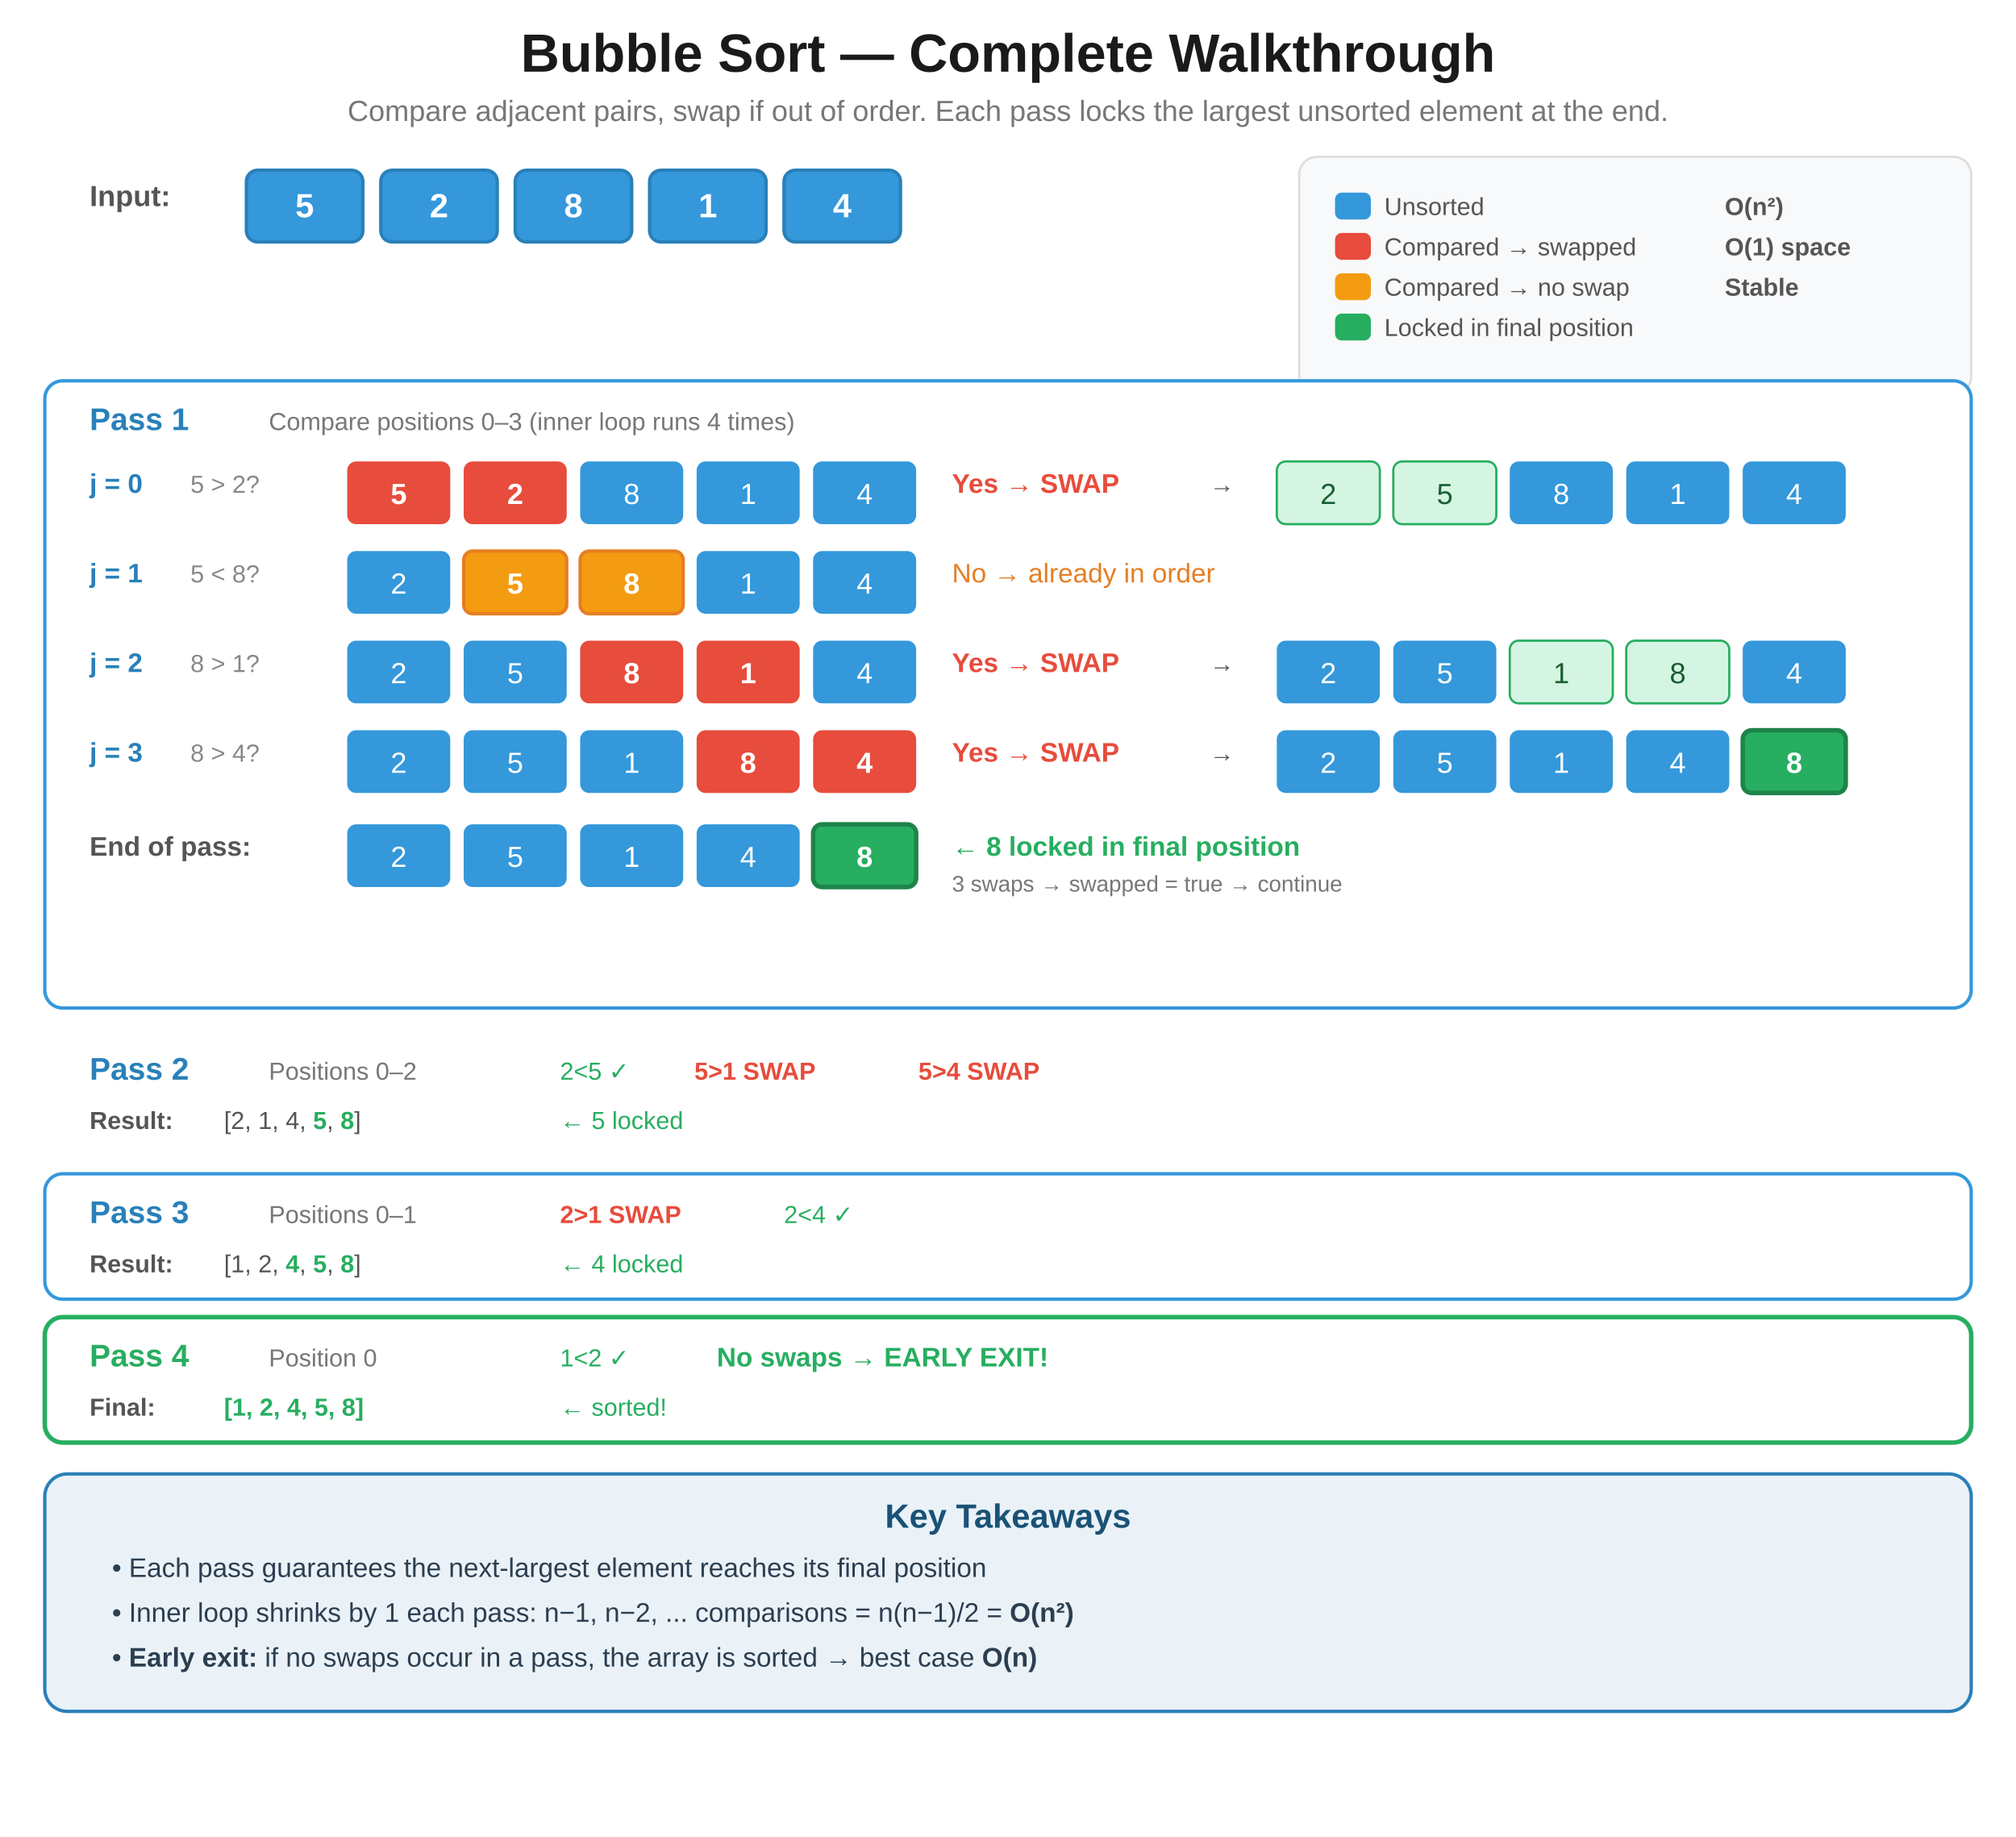
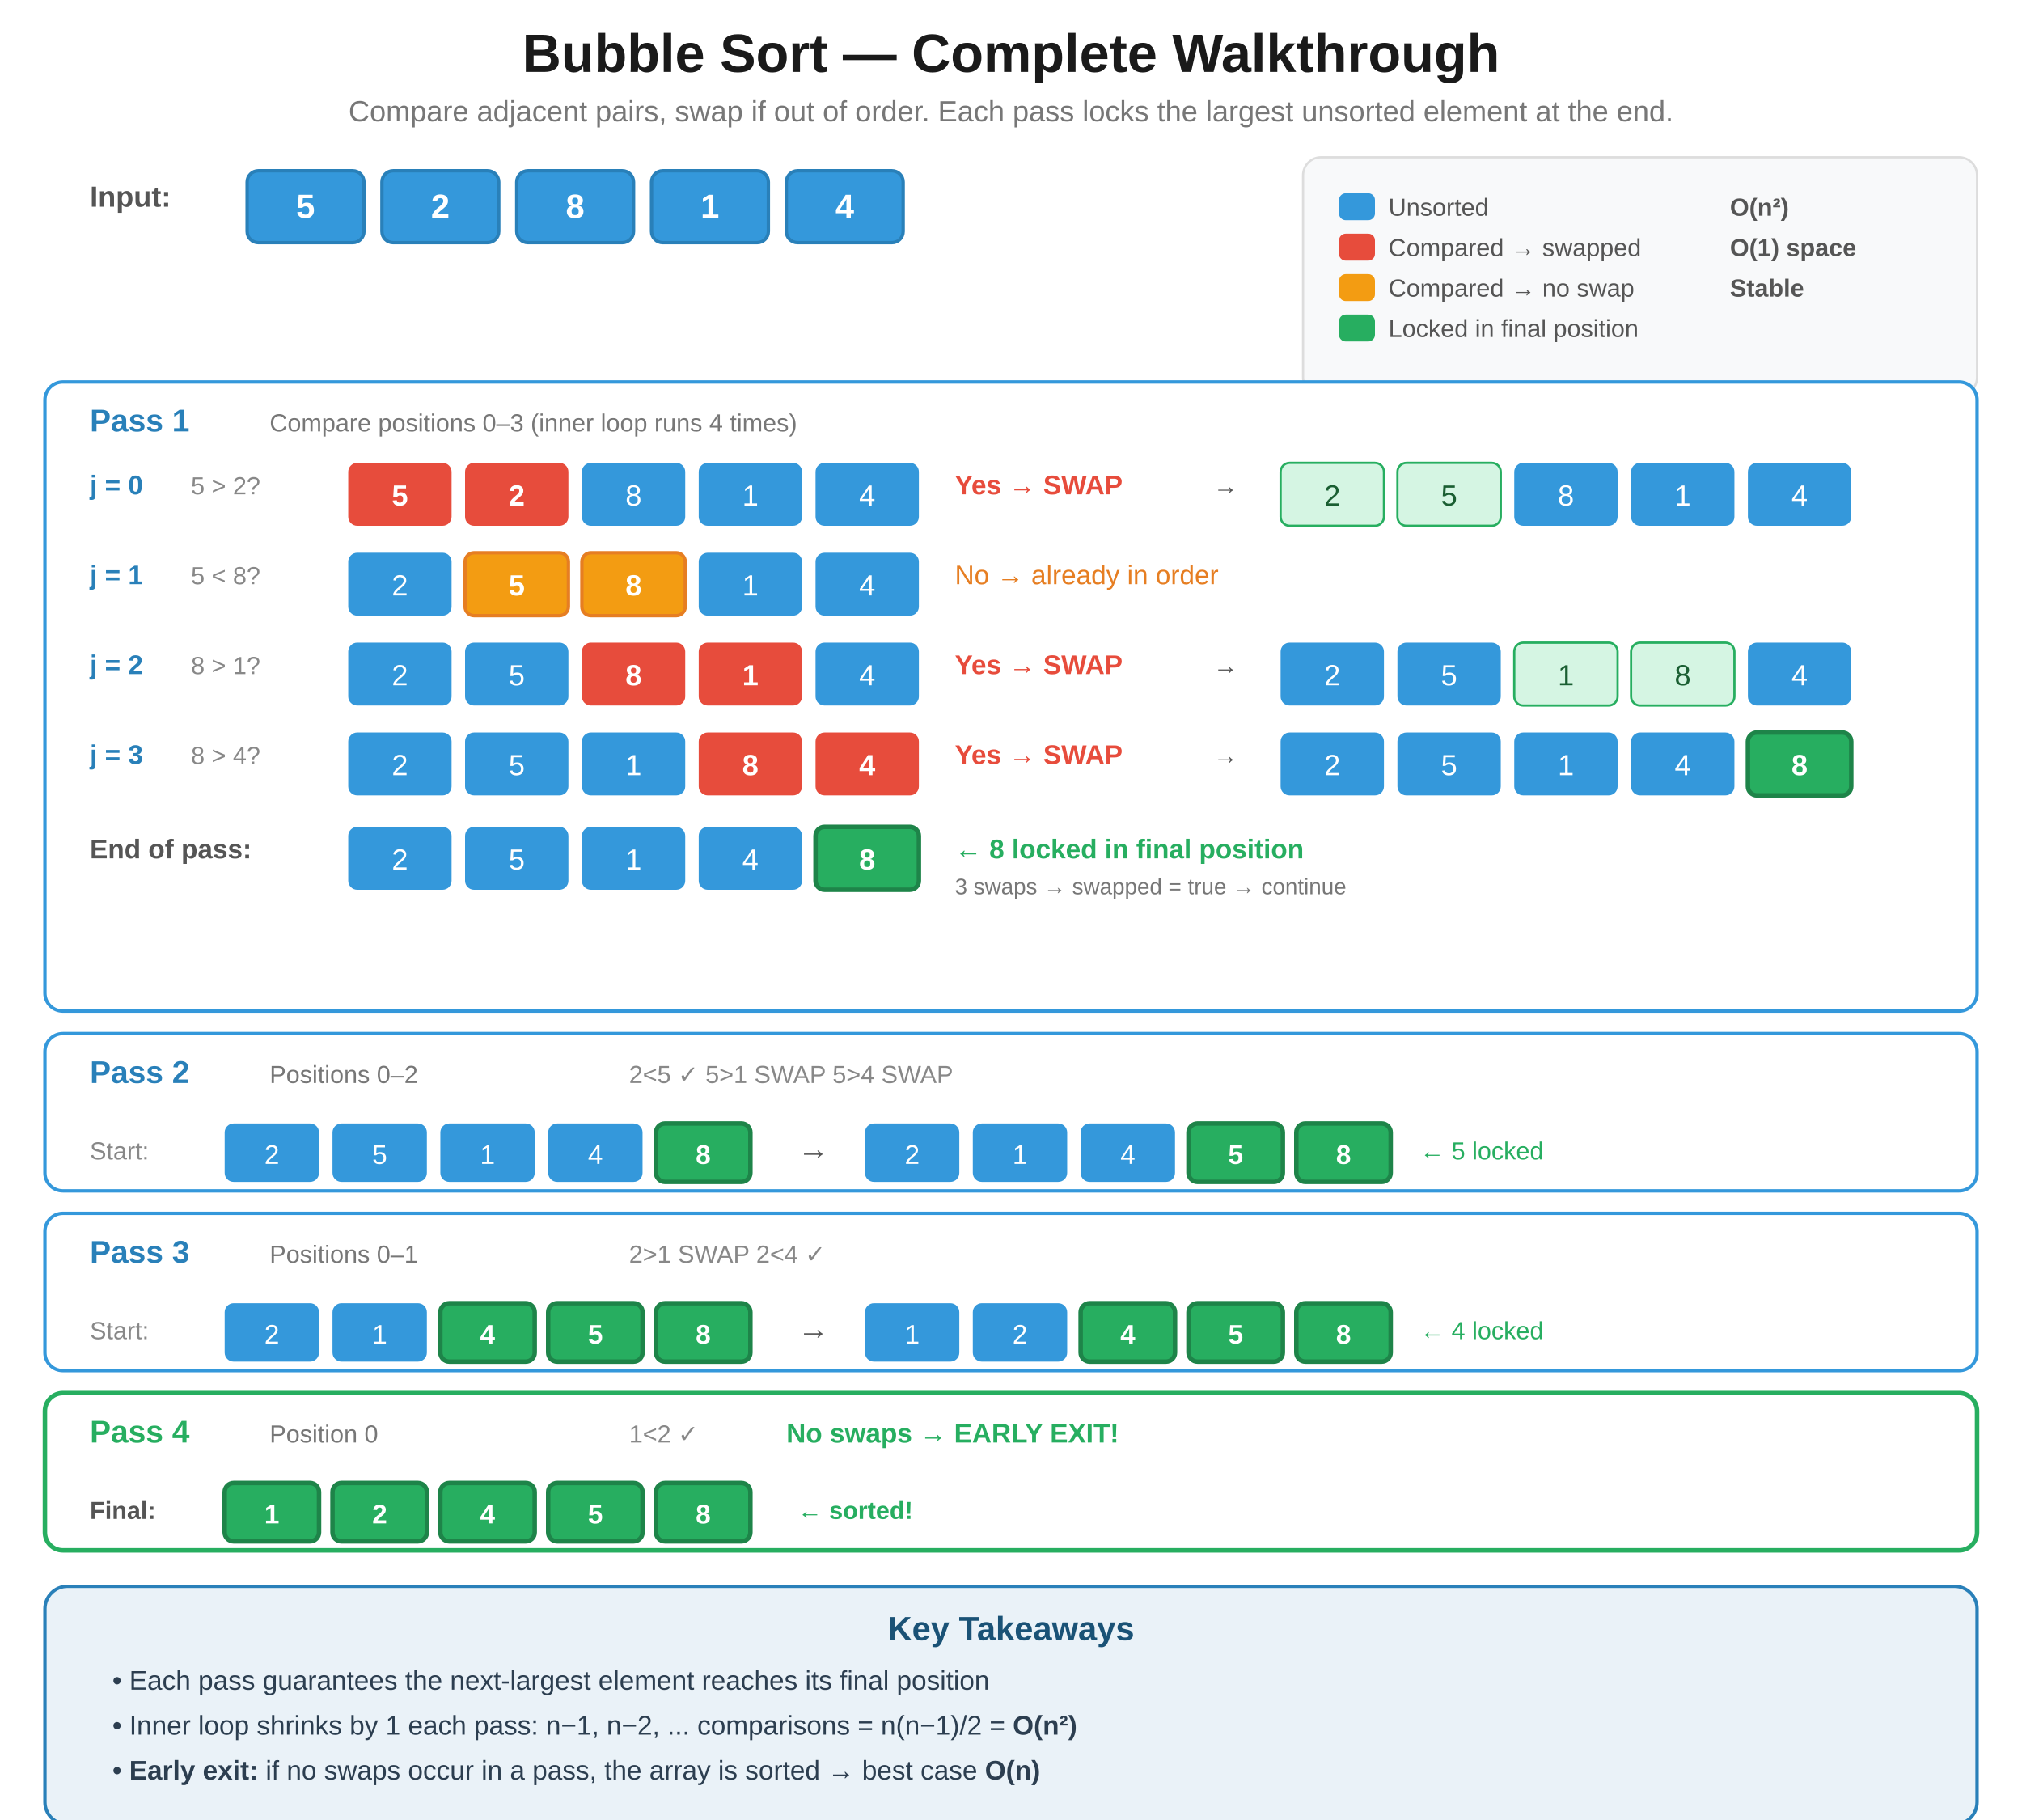
- <svg xmlns="http://www.w3.org/2000/svg" viewBox="0 0 900 820" font-family="'Segoe UI', Arial, sans-serif">
+ <svg xmlns="http://www.w3.org/2000/svg" viewBox="0 0 900 810" font-family="'Segoe UI', Arial, sans-serif">
  <rect width="100%" height="100%" fill="white" />
  <text x="450" y="32" text-anchor="middle" fill="#1a1a1a" font-size="24" font-weight="bold">Bubble Sort — Complete Walkthrough</text>
  <text x="450" y="54" text-anchor="middle" fill="#777" font-size="13">Compare adjacent pairs, swap if out of order. Each pass locks the largest unsorted element at the end.</text>
  <rect x="580" y="70" width="300" height="106" rx="8" fill="#f8f9fa" stroke="#ddd" stroke-width="1" />
  <rect x="596" y="86" width="16" height="12" rx="3" fill="#3498db" />
  <text x="618" y="96" fill="#555" font-size="11">Unsorted</text>
  <rect x="596" y="104" width="16" height="12" rx="3" fill="#e74c3c" />
  <text x="618" y="114" fill="#555" font-size="11">Compared → swapped</text>
  <rect x="596" y="122" width="16" height="12" rx="3" fill="#f39c12" />
  <text x="618" y="132" fill="#555" font-size="11">Compared → no swap</text>
  <rect x="596" y="140" width="16" height="12" rx="3" fill="#27ae60" />
  <text x="618" y="150" fill="#555" font-size="11">Locked in final position</text>
  <text x="770" y="96" fill="#555" font-size="11" font-weight="bold">O(n²)</text>
  <text x="770" y="114" fill="#555" font-size="11" font-weight="bold">O(1) space</text>
  <text x="770" y="132" fill="#555" font-size="11" font-weight="bold">Stable</text>
  <text x="40" y="92" fill="#555" font-size="13" font-weight="bold">Input:</text>
  <rect x="110" y="76" width="52" height="32" rx="5" fill="#3498db" stroke="#2980b9" stroke-width="1.5" />
  <text x="136" y="97" text-anchor="middle" fill="#fff" font-size="15" font-weight="bold">5</text>
  <rect x="170" y="76" width="52" height="32" rx="5" fill="#3498db" stroke="#2980b9" stroke-width="1.5" />
  <text x="196" y="97" text-anchor="middle" fill="#fff" font-size="15" font-weight="bold">2</text>
  <rect x="230" y="76" width="52" height="32" rx="5" fill="#3498db" stroke="#2980b9" stroke-width="1.5" />
  <text x="256" y="97" text-anchor="middle" fill="#fff" font-size="15" font-weight="bold">8</text>
  <rect x="290" y="76" width="52" height="32" rx="5" fill="#3498db" stroke="#2980b9" stroke-width="1.5" />
  <text x="316" y="97" text-anchor="middle" fill="#fff" font-size="15" font-weight="bold">1</text>
  <rect x="350" y="76" width="52" height="32" rx="5" fill="#3498db" stroke="#2980b9" stroke-width="1.5" />
  <text x="376" y="97" text-anchor="middle" fill="#fff" font-size="15" font-weight="bold">4</text>
  <rect x="20" y="170" width="860" height="280" rx="8" fill="#fff" stroke="#3498db" stroke-width="1.5" />
  <text x="40" y="192" fill="#2980b9" font-size="14" font-weight="bold">Pass 1</text>
  <text x="120" y="192" fill="#777" font-size="11">Compare positions 0–3 (inner loop runs 4 times)</text>
  <text x="40" y="220" fill="#2980b9" font-size="12" font-weight="bold">j = 0</text>
  <text x="85" y="220" fill="#888" font-size="11">5 &gt; 2?</text>
  <rect x="155" y="206" width="46" height="28" rx="4" fill="#e74c3c" />
  <text x="178" y="225" text-anchor="middle" fill="#fff" font-size="13" font-weight="bold">5</text>
  <rect x="207" y="206" width="46" height="28" rx="4" fill="#e74c3c" />
  <text x="230" y="225" text-anchor="middle" fill="#fff" font-size="13" font-weight="bold">2</text>
  <rect x="259" y="206" width="46" height="28" rx="4" fill="#3498db" />
  <text x="282" y="225" text-anchor="middle" fill="#fff" font-size="13">8</text>
  <rect x="311" y="206" width="46" height="28" rx="4" fill="#3498db" />
  <text x="334" y="225" text-anchor="middle" fill="#fff" font-size="13">1</text>
  <rect x="363" y="206" width="46" height="28" rx="4" fill="#3498db" />
  <text x="386" y="225" text-anchor="middle" fill="#fff" font-size="13">4</text>
  <text x="425" y="220" fill="#e74c3c" font-size="12" font-weight="bold">Yes → SWAP</text>
  <text x="540" y="220" fill="#555" font-size="11">→</text>
  <rect x="570" y="206" width="46" height="28" rx="4" fill="#d5f5e3" stroke="#27ae60" stroke-width="1" />
  <text x="593" y="225" text-anchor="middle" fill="#1a5e32" font-size="13">2</text>
  <rect x="622" y="206" width="46" height="28" rx="4" fill="#d5f5e3" stroke="#27ae60" stroke-width="1" />
  <text x="645" y="225" text-anchor="middle" fill="#1a5e32" font-size="13">5</text>
  <rect x="674" y="206" width="46" height="28" rx="4" fill="#3498db" />
  <text x="697" y="225" text-anchor="middle" fill="#fff" font-size="13">8</text>
  <rect x="726" y="206" width="46" height="28" rx="4" fill="#3498db" />
  <text x="749" y="225" text-anchor="middle" fill="#fff" font-size="13">1</text>
  <rect x="778" y="206" width="46" height="28" rx="4" fill="#3498db" />
  <text x="801" y="225" text-anchor="middle" fill="#fff" font-size="13">4</text>
  <text x="40" y="260" fill="#2980b9" font-size="12" font-weight="bold">j = 1</text>
  <text x="85" y="260" fill="#888" font-size="11">5 &lt; 8?</text>
  <rect x="155" y="246" width="46" height="28" rx="4" fill="#3498db" />
  <text x="178" y="265" text-anchor="middle" fill="#fff" font-size="13">2</text>
  <rect x="207" y="246" width="46" height="28" rx="4" fill="#f39c12" stroke="#e67e22" stroke-width="1.5" />
  <text x="230" y="265" text-anchor="middle" fill="#fff" font-size="13" font-weight="bold">5</text>
  <rect x="259" y="246" width="46" height="28" rx="4" fill="#f39c12" stroke="#e67e22" stroke-width="1.5" />
  <text x="282" y="265" text-anchor="middle" fill="#fff" font-size="13" font-weight="bold">8</text>
  <rect x="311" y="246" width="46" height="28" rx="4" fill="#3498db" />
  <text x="334" y="265" text-anchor="middle" fill="#fff" font-size="13">1</text>
  <rect x="363" y="246" width="46" height="28" rx="4" fill="#3498db" />
  <text x="386" y="265" text-anchor="middle" fill="#fff" font-size="13">4</text>
  <text x="425" y="260" fill="#e67e22" font-size="12">No → already in order</text>
  <text x="40" y="300" fill="#2980b9" font-size="12" font-weight="bold">j = 2</text>
  <text x="85" y="300" fill="#888" font-size="11">8 &gt; 1?</text>
  <rect x="155" y="286" width="46" height="28" rx="4" fill="#3498db" />
  <text x="178" y="305" text-anchor="middle" fill="#fff" font-size="13">2</text>
  <rect x="207" y="286" width="46" height="28" rx="4" fill="#3498db" />
  <text x="230" y="305" text-anchor="middle" fill="#fff" font-size="13">5</text>
  <rect x="259" y="286" width="46" height="28" rx="4" fill="#e74c3c" />
  <text x="282" y="305" text-anchor="middle" fill="#fff" font-size="13" font-weight="bold">8</text>
  <rect x="311" y="286" width="46" height="28" rx="4" fill="#e74c3c" />
  <text x="334" y="305" text-anchor="middle" fill="#fff" font-size="13" font-weight="bold">1</text>
  <rect x="363" y="286" width="46" height="28" rx="4" fill="#3498db" />
  <text x="386" y="305" text-anchor="middle" fill="#fff" font-size="13">4</text>
  <text x="425" y="300" fill="#e74c3c" font-size="12" font-weight="bold">Yes → SWAP</text>
  <text x="540" y="300" fill="#555" font-size="11">→</text>
  <rect x="570" y="286" width="46" height="28" rx="4" fill="#3498db" />
  <text x="593" y="305" text-anchor="middle" fill="#fff" font-size="13">2</text>
  <rect x="622" y="286" width="46" height="28" rx="4" fill="#3498db" />
  <text x="645" y="305" text-anchor="middle" fill="#fff" font-size="13">5</text>
  <rect x="674" y="286" width="46" height="28" rx="4" fill="#d5f5e3" stroke="#27ae60" stroke-width="1" />
  <text x="697" y="305" text-anchor="middle" fill="#1a5e32" font-size="13">1</text>
  <rect x="726" y="286" width="46" height="28" rx="4" fill="#d5f5e3" stroke="#27ae60" stroke-width="1" />
  <text x="749" y="305" text-anchor="middle" fill="#1a5e32" font-size="13">8</text>
  <rect x="778" y="286" width="46" height="28" rx="4" fill="#3498db" />
  <text x="801" y="305" text-anchor="middle" fill="#fff" font-size="13">4</text>
  <text x="40" y="340" fill="#2980b9" font-size="12" font-weight="bold">j = 3</text>
  <text x="85" y="340" fill="#888" font-size="11">8 &gt; 4?</text>
  <rect x="155" y="326" width="46" height="28" rx="4" fill="#3498db" />
  <text x="178" y="345" text-anchor="middle" fill="#fff" font-size="13">2</text>
  <rect x="207" y="326" width="46" height="28" rx="4" fill="#3498db" />
  <text x="230" y="345" text-anchor="middle" fill="#fff" font-size="13">5</text>
  <rect x="259" y="326" width="46" height="28" rx="4" fill="#3498db" />
  <text x="282" y="345" text-anchor="middle" fill="#fff" font-size="13">1</text>
  <rect x="311" y="326" width="46" height="28" rx="4" fill="#e74c3c" />
  <text x="334" y="345" text-anchor="middle" fill="#fff" font-size="13" font-weight="bold">8</text>
  <rect x="363" y="326" width="46" height="28" rx="4" fill="#e74c3c" />
  <text x="386" y="345" text-anchor="middle" fill="#fff" font-size="13" font-weight="bold">4</text>
  <text x="425" y="340" fill="#e74c3c" font-size="12" font-weight="bold">Yes → SWAP</text>
  <text x="540" y="340" fill="#555" font-size="11">→</text>
  <rect x="570" y="326" width="46" height="28" rx="4" fill="#3498db" />
  <text x="593" y="345" text-anchor="middle" fill="#fff" font-size="13">2</text>
  <rect x="622" y="326" width="46" height="28" rx="4" fill="#3498db" />
  <text x="645" y="345" text-anchor="middle" fill="#fff" font-size="13">5</text>
  <rect x="674" y="326" width="46" height="28" rx="4" fill="#3498db" />
  <text x="697" y="345" text-anchor="middle" fill="#fff" font-size="13">1</text>
  <rect x="726" y="326" width="46" height="28" rx="4" fill="#3498db" />
  <text x="749" y="345" text-anchor="middle" fill="#fff" font-size="13">4</text>
  <rect x="778" y="326" width="46" height="28" rx="4" fill="#27ae60" stroke="#1e8449" stroke-width="2" />
  <text x="801" y="345" text-anchor="middle" fill="#fff" font-size="13" font-weight="bold">8</text>
  <text x="40" y="382" fill="#555" font-size="12" font-weight="bold">End of pass:</text>
  <rect x="155" y="368" width="46" height="28" rx="4" fill="#3498db" />
  <text x="178" y="387" text-anchor="middle" fill="#fff" font-size="13">2</text>
  <rect x="207" y="368" width="46" height="28" rx="4" fill="#3498db" />
  <text x="230" y="387" text-anchor="middle" fill="#fff" font-size="13">5</text>
  <rect x="259" y="368" width="46" height="28" rx="4" fill="#3498db" />
  <text x="282" y="387" text-anchor="middle" fill="#fff" font-size="13">1</text>
  <rect x="311" y="368" width="46" height="28" rx="4" fill="#3498db" />
  <text x="334" y="387" text-anchor="middle" fill="#fff" font-size="13">4</text>
  <rect x="363" y="368" width="46" height="28" rx="4" fill="#27ae60" stroke="#1e8449" stroke-width="2" />
  <text x="386" y="387" text-anchor="middle" fill="#fff" font-size="13" font-weight="bold">8</text>
  <text x="425" y="382" fill="#27ae60" font-size="12" font-weight="bold">← 8 locked in final position</text>
  <text x="425" y="398" fill="#777" font-size="10">3 swaps → swapped = true → continue</text>
+   <rect x="20" y="460" width="860" height="70" rx="8" fill="#fff" stroke="#3498db" stroke-width="1.5" />
  <text x="40" y="482" fill="#2980b9" font-size="14" font-weight="bold">Pass 2</text>
  <text x="120" y="482" fill="#777" font-size="11">Positions 0–2</text>
-   <text x="250" y="482" fill="#27ae60" font-size="11">2&lt;5 ✓</text>
-   <text x="310" y="482" fill="#e74c3c" font-size="11" font-weight="bold">5&gt;1 SWAP</text>
-   <text x="410" y="482" fill="#e74c3c" font-size="11" font-weight="bold">5&gt;4 SWAP</text>
-   <text x="40" y="504" fill="#555" font-size="11" font-weight="bold">Result:</text>
-   <text x="100" y="504" fill="#555" font-size="11">[2, 1, 4, <tspan fill="#27ae60" font-weight="bold">5</tspan>, <tspan fill="#27ae60" font-weight="bold">8</tspan>]</text>
-   <text x="250" y="504" fill="#27ae60" font-size="11">← 5 locked</text>
-   <rect x="20" y="524" width="860" height="56" rx="8" fill="#fff" stroke="#3498db" stroke-width="1.5" />
-   <text x="40" y="546" fill="#2980b9" font-size="14" font-weight="bold">Pass 3</text>
-   <text x="120" y="546" fill="#777" font-size="11">Positions 0–1</text>
-   <text x="250" y="546" fill="#e74c3c" font-size="11" font-weight="bold">2&gt;1 SWAP</text>
-   <text x="350" y="546" fill="#27ae60" font-size="11">2&lt;4 ✓</text>
-   <text x="40" y="568" fill="#555" font-size="11" font-weight="bold">Result:</text>
-   <text x="100" y="568" fill="#555" font-size="11">[1, 2, <tspan fill="#27ae60" font-weight="bold">4</tspan>, <tspan fill="#27ae60" font-weight="bold">5</tspan>, <tspan fill="#27ae60" font-weight="bold">8</tspan>]</text>
-   <text x="250" y="568" fill="#27ae60" font-size="11">← 4 locked</text>
-   <rect x="20" y="588" width="860" height="56" rx="8" fill="#fff" stroke="#27ae60" stroke-width="2" />
-   <text x="40" y="610" fill="#27ae60" font-size="14" font-weight="bold">Pass 4</text>
-   <text x="120" y="610" fill="#777" font-size="11">Position 0</text>
-   <text x="250" y="610" fill="#27ae60" font-size="11">1&lt;2 ✓</text>
-   <text x="320" y="610" fill="#27ae60" font-size="12" font-weight="bold">No swaps → EARLY EXIT!</text>
-   <text x="40" y="632" fill="#555" font-size="11" font-weight="bold">Final:</text>
-   <text x="100" y="632" fill="#27ae60" font-size="11" font-weight="bold">[1, 2, 4, 5, 8]</text>
-   <text x="250" y="632" fill="#27ae60" font-size="11">← sorted!</text>
-   <rect x="20" y="658" width="860" height="106" rx="10" fill="#eaf2f8" stroke="#2980b9" stroke-width="1.5" />
-   <text x="450" y="682" text-anchor="middle" fill="#1a5276" font-size="15" font-weight="bold">Key Takeaways</text>
-   <text x="50" y="704" fill="#2c3e50" font-size="12">• Each pass guarantees the next-largest element reaches its final position</text>
-   <text x="50" y="724" fill="#2c3e50" font-size="12">• Inner loop shrinks by 1 each pass: n−1, n−2, ... comparisons = n(n−1)/2 = <tspan font-weight="bold">O(n²)</tspan>
+   <text x="280" y="482" fill="#888" font-size="11">2&lt;5 ✓  5&gt;1 SWAP  5&gt;4 SWAP</text>
+   <text x="40" y="516" fill="#888" font-size="11">Start:</text>
+   <rect x="100" y="500" width="42" height="26" rx="4" fill="#3498db" />
+   <text x="121" y="518" text-anchor="middle" fill="#fff" font-size="12">2</text>
+   <rect x="148" y="500" width="42" height="26" rx="4" fill="#3498db" />
+   <text x="169" y="518" text-anchor="middle" fill="#fff" font-size="12">5</text>
+   <rect x="196" y="500" width="42" height="26" rx="4" fill="#3498db" />
+   <text x="217" y="518" text-anchor="middle" fill="#fff" font-size="12">1</text>
+   <rect x="244" y="500" width="42" height="26" rx="4" fill="#3498db" />
+   <text x="265" y="518" text-anchor="middle" fill="#fff" font-size="12">4</text>
+   <rect x="292" y="500" width="42" height="26" rx="4" fill="#27ae60" stroke="#1e8449" stroke-width="2" />
+   <text x="313" y="518" text-anchor="middle" fill="#fff" font-size="12" font-weight="bold">8</text>
+   <text x="355" y="516" fill="#555" font-size="14">→</text>
+   <rect x="385" y="500" width="42" height="26" rx="4" fill="#3498db" />
+   <text x="406" y="518" text-anchor="middle" fill="#fff" font-size="12">2</text>
+   <rect x="433" y="500" width="42" height="26" rx="4" fill="#3498db" />
+   <text x="454" y="518" text-anchor="middle" fill="#fff" font-size="12">1</text>
+   <rect x="481" y="500" width="42" height="26" rx="4" fill="#3498db" />
+   <text x="502" y="518" text-anchor="middle" fill="#fff" font-size="12">4</text>
+   <rect x="529" y="500" width="42" height="26" rx="4" fill="#27ae60" stroke="#1e8449" stroke-width="2" />
+   <text x="550" y="518" text-anchor="middle" fill="#fff" font-size="12" font-weight="bold">5</text>
+   <rect x="577" y="500" width="42" height="26" rx="4" fill="#27ae60" stroke="#1e8449" stroke-width="2" />
+   <text x="598" y="518" text-anchor="middle" fill="#fff" font-size="12" font-weight="bold">8</text>
+   <text x="632" y="516" fill="#27ae60" font-size="11">← 5 locked</text>
+   <rect x="20" y="540" width="860" height="70" rx="8" fill="#fff" stroke="#3498db" stroke-width="1.5" />
+   <text x="40" y="562" fill="#2980b9" font-size="14" font-weight="bold">Pass 3</text>
+   <text x="120" y="562" fill="#777" font-size="11">Positions 0–1</text>
+   <text x="280" y="562" fill="#888" font-size="11">2&gt;1 SWAP  2&lt;4 ✓</text>
+   <text x="40" y="596" fill="#888" font-size="11">Start:</text>
+   <rect x="100" y="580" width="42" height="26" rx="4" fill="#3498db" />
+   <text x="121" y="598" text-anchor="middle" fill="#fff" font-size="12">2</text>
+   <rect x="148" y="580" width="42" height="26" rx="4" fill="#3498db" />
+   <text x="169" y="598" text-anchor="middle" fill="#fff" font-size="12">1</text>
+   <rect x="196" y="580" width="42" height="26" rx="4" fill="#27ae60" stroke="#1e8449" stroke-width="2" />
+   <text x="217" y="598" text-anchor="middle" fill="#fff" font-size="12" font-weight="bold">4</text>
+   <rect x="244" y="580" width="42" height="26" rx="4" fill="#27ae60" stroke="#1e8449" stroke-width="2" />
+   <text x="265" y="598" text-anchor="middle" fill="#fff" font-size="12" font-weight="bold">5</text>
+   <rect x="292" y="580" width="42" height="26" rx="4" fill="#27ae60" stroke="#1e8449" stroke-width="2" />
+   <text x="313" y="598" text-anchor="middle" fill="#fff" font-size="12" font-weight="bold">8</text>
+   <text x="355" y="596" fill="#555" font-size="14">→</text>
+   <rect x="385" y="580" width="42" height="26" rx="4" fill="#3498db" />
+   <text x="406" y="598" text-anchor="middle" fill="#fff" font-size="12">1</text>
+   <rect x="433" y="580" width="42" height="26" rx="4" fill="#3498db" />
+   <text x="454" y="598" text-anchor="middle" fill="#fff" font-size="12">2</text>
+   <rect x="481" y="580" width="42" height="26" rx="4" fill="#27ae60" stroke="#1e8449" stroke-width="2" />
+   <text x="502" y="598" text-anchor="middle" fill="#fff" font-size="12" font-weight="bold">4</text>
+   <rect x="529" y="580" width="42" height="26" rx="4" fill="#27ae60" stroke="#1e8449" stroke-width="2" />
+   <text x="550" y="598" text-anchor="middle" fill="#fff" font-size="12" font-weight="bold">5</text>
+   <rect x="577" y="580" width="42" height="26" rx="4" fill="#27ae60" stroke="#1e8449" stroke-width="2" />
+   <text x="598" y="598" text-anchor="middle" fill="#fff" font-size="12" font-weight="bold">8</text>
+   <text x="632" y="596" fill="#27ae60" font-size="11">← 4 locked</text>
+   <rect x="20" y="620" width="860" height="70" rx="8" fill="#fff" stroke="#27ae60" stroke-width="2" />
+   <text x="40" y="642" fill="#27ae60" font-size="14" font-weight="bold">Pass 4</text>
+   <text x="120" y="642" fill="#777" font-size="11">Position 0</text>
+   <text x="280" y="642" fill="#888" font-size="11">1&lt;2 ✓</text>
+   <text x="350" y="642" fill="#27ae60" font-size="12" font-weight="bold">No swaps → EARLY EXIT!</text>
+   <text x="40" y="676" fill="#555" font-size="11" font-weight="bold">Final:</text>
+   <rect x="100" y="660" width="42" height="26" rx="4" fill="#27ae60" stroke="#1e8449" stroke-width="2" />
+   <text x="121" y="678" text-anchor="middle" fill="#fff" font-size="12" font-weight="bold">1</text>
+   <rect x="148" y="660" width="42" height="26" rx="4" fill="#27ae60" stroke="#1e8449" stroke-width="2" />
+   <text x="169" y="678" text-anchor="middle" fill="#fff" font-size="12" font-weight="bold">2</text>
+   <rect x="196" y="660" width="42" height="26" rx="4" fill="#27ae60" stroke="#1e8449" stroke-width="2" />
+   <text x="217" y="678" text-anchor="middle" fill="#fff" font-size="12" font-weight="bold">4</text>
+   <rect x="244" y="660" width="42" height="26" rx="4" fill="#27ae60" stroke="#1e8449" stroke-width="2" />
+   <text x="265" y="678" text-anchor="middle" fill="#fff" font-size="12" font-weight="bold">5</text>
+   <rect x="292" y="660" width="42" height="26" rx="4" fill="#27ae60" stroke="#1e8449" stroke-width="2" />
+   <text x="313" y="678" text-anchor="middle" fill="#fff" font-size="12" font-weight="bold">8</text>
+   <text x="355" y="676" fill="#27ae60" font-size="11" font-weight="bold">← sorted!</text>
+   <rect x="20" y="706" width="860" height="106" rx="10" fill="#eaf2f8" stroke="#2980b9" stroke-width="1.5" />
+   <text x="450" y="730" text-anchor="middle" fill="#1a5276" font-size="15" font-weight="bold">Key Takeaways</text>
+   <text x="50" y="752" fill="#2c3e50" font-size="12">• Each pass guarantees the next-largest element reaches its final position</text>
+   <text x="50" y="772" fill="#2c3e50" font-size="12">• Inner loop shrinks by 1 each pass: n−1, n−2, ... comparisons = n(n−1)/2 = <tspan font-weight="bold">O(n²)</tspan>
  </text>
-   <text x="50" y="744" fill="#2c3e50" font-size="12">• <tspan font-weight="bold">Early exit:</tspan> if no swaps occur in a pass, the array is sorted → best case <tspan font-weight="bold">O(n)</tspan>
+   <text x="50" y="792" fill="#2c3e50" font-size="12">• <tspan font-weight="bold">Early exit:</tspan> if no swaps occur in a pass, the array is sorted → best case <tspan font-weight="bold">O(n)</tspan>
  </text>
</svg>
